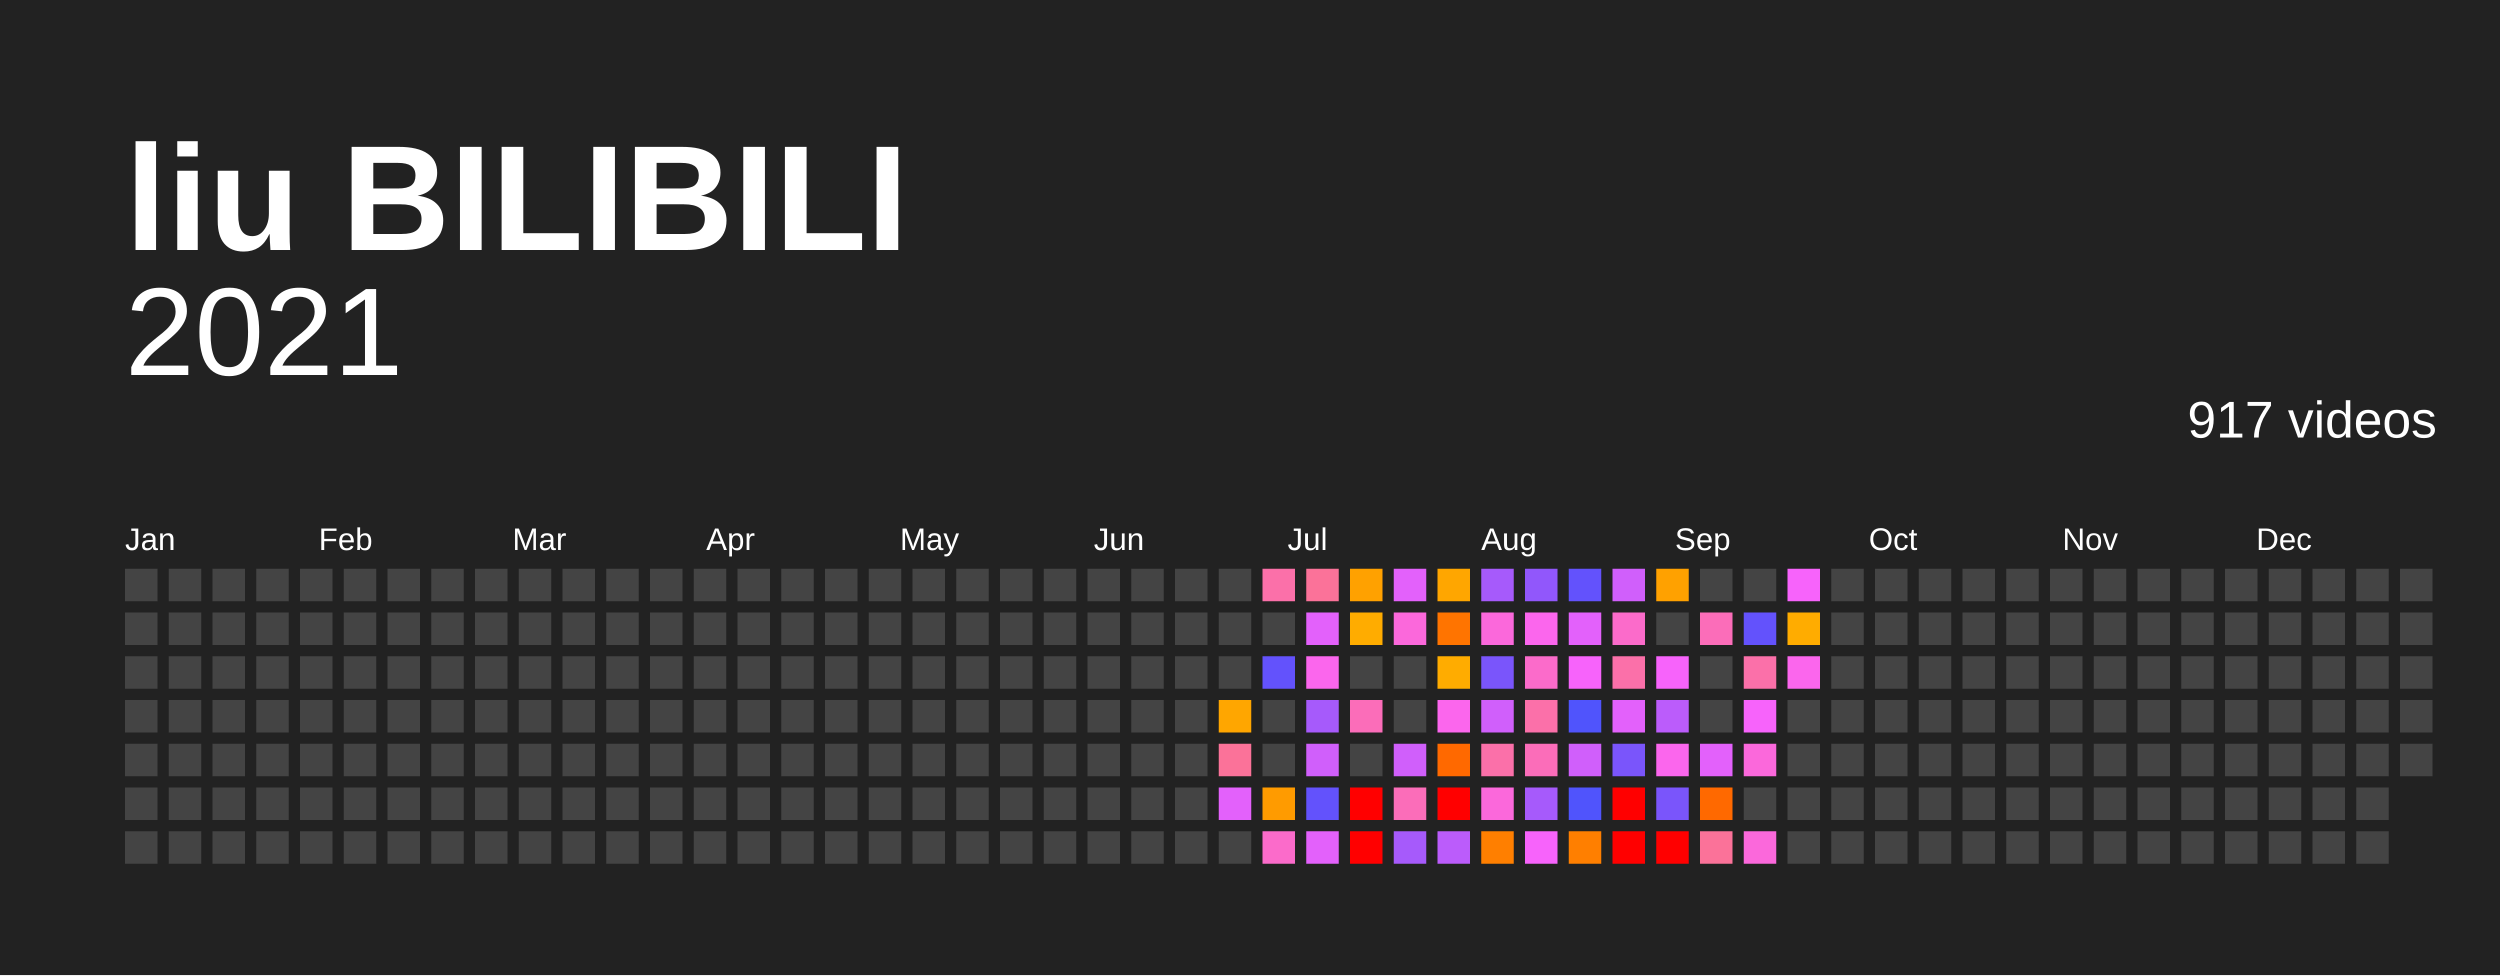
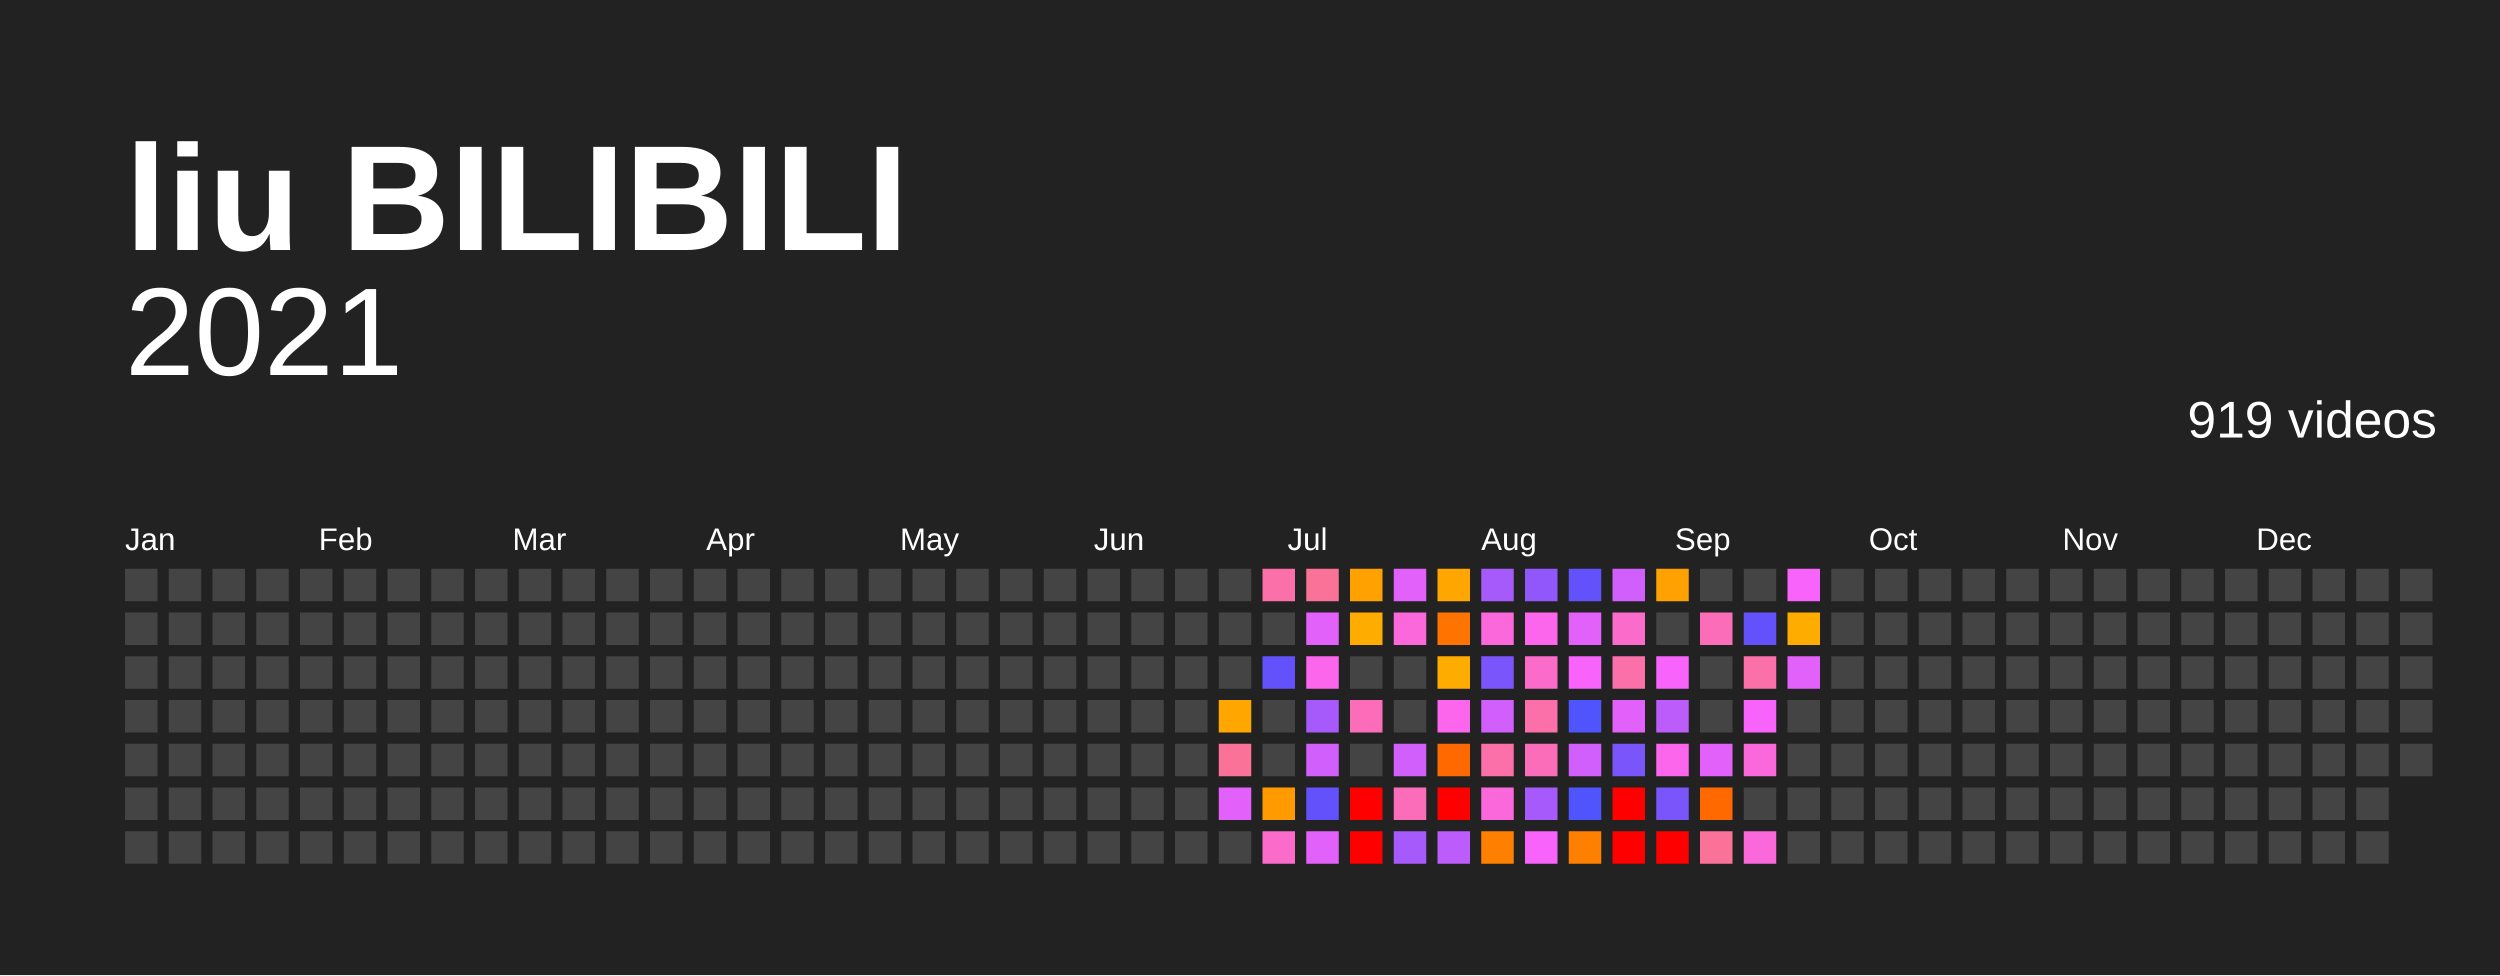
<svg xmlns="http://www.w3.org/2000/svg" baseProfile="full" height="78mm" version="1.1" viewBox="0,0,200,78" width="200mm">
  <defs />
  <rect fill="#222222" height="78" width="200" x="0" y="0" />
  <text fill="#FFFFFF" style="font-size:12px; font-family:Arial; font-weight:bold;" x="10" y="20">liu BILIBILI</text>
  <text alignment-baseline="hanging" fill="#FFFFFF" style="font-size:10.0px; font-family:Arial;" x="10" y="30">2021</text>
-   <text alignment-baseline="hanging" fill="#FFFFFF" style="font-size:4.125px; font-family:Arial;" x="175" y="35">917 videos</text>
+   <text alignment-baseline="hanging" fill="#FFFFFF" style="font-size:4.125px; font-family:Arial;" x="175" y="35">919 videos</text>
  <text fill="#FFFFFF" style="font-size:2.5px; font-family:Arial" x="10.0" y="44">Jan</text>
  <text fill="#FFFFFF" style="font-size:2.5px; font-family:Arial" x="25.5" y="44">Feb</text>
  <text fill="#FFFFFF" style="font-size:2.5px; font-family:Arial" x="41.0" y="44">Mar</text>
  <text fill="#FFFFFF" style="font-size:2.5px; font-family:Arial" x="56.5" y="44">Apr</text>
  <text fill="#FFFFFF" style="font-size:2.5px; font-family:Arial" x="72.0" y="44">May</text>
  <text fill="#FFFFFF" style="font-size:2.5px; font-family:Arial" x="87.5" y="44">Jun</text>
  <text fill="#FFFFFF" style="font-size:2.5px; font-family:Arial" x="103.0" y="44">Jul</text>
  <text fill="#FFFFFF" style="font-size:2.5px; font-family:Arial" x="118.5" y="44">Aug</text>
  <text fill="#FFFFFF" style="font-size:2.5px; font-family:Arial" x="134.0" y="44">Sep</text>
  <text fill="#FFFFFF" style="font-size:2.5px; font-family:Arial" x="149.5" y="44">Oct</text>
  <text fill="#FFFFFF" style="font-size:2.5px; font-family:Arial" x="165.0" y="44">Nov</text>
  <text fill="#FFFFFF" style="font-size:2.5px; font-family:Arial" x="180.5" y="44">Dec</text>
  <rect fill="#444444" height="2.6" width="2.6" x="10.0" y="45.5" />
  <rect fill="#444444" height="2.6" width="2.6" x="10.0" y="49.0" />
  <rect fill="#444444" height="2.6" width="2.6" x="10.0" y="52.5" />
  <rect fill="#444444" height="2.6" width="2.6" x="10.0" y="56.0" />
  <rect fill="#444444" height="2.6" width="2.6" x="10.0" y="59.5" />
  <rect fill="#444444" height="2.6" width="2.6" x="10.0" y="63.0" />
  <rect fill="#444444" height="2.6" width="2.6" x="10.0" y="66.5" />
  <rect fill="#444444" height="2.6" width="2.6" x="13.5" y="45.5" />
  <rect fill="#444444" height="2.6" width="2.6" x="13.5" y="49.0" />
  <rect fill="#444444" height="2.6" width="2.6" x="13.5" y="52.5" />
  <rect fill="#444444" height="2.6" width="2.6" x="13.5" y="56.0" />
  <rect fill="#444444" height="2.6" width="2.6" x="13.5" y="59.5" />
  <rect fill="#444444" height="2.6" width="2.6" x="13.5" y="63.0" />
  <rect fill="#444444" height="2.6" width="2.6" x="13.5" y="66.5" />
  <rect fill="#444444" height="2.6" width="2.6" x="17.0" y="45.5" />
  <rect fill="#444444" height="2.6" width="2.6" x="17.0" y="49.0" />
  <rect fill="#444444" height="2.6" width="2.6" x="17.0" y="52.5" />
  <rect fill="#444444" height="2.6" width="2.6" x="17.0" y="56.0" />
  <rect fill="#444444" height="2.6" width="2.6" x="17.0" y="59.5" />
  <rect fill="#444444" height="2.6" width="2.6" x="17.0" y="63.0" />
  <rect fill="#444444" height="2.6" width="2.6" x="17.0" y="66.5" />
  <rect fill="#444444" height="2.6" width="2.6" x="20.5" y="45.5" />
  <rect fill="#444444" height="2.6" width="2.6" x="20.5" y="49.0" />
  <rect fill="#444444" height="2.6" width="2.6" x="20.5" y="52.5" />
  <rect fill="#444444" height="2.6" width="2.6" x="20.5" y="56.0" />
  <rect fill="#444444" height="2.6" width="2.6" x="20.5" y="59.5" />
  <rect fill="#444444" height="2.6" width="2.6" x="20.5" y="63.0" />
  <rect fill="#444444" height="2.6" width="2.6" x="20.5" y="66.5" />
  <rect fill="#444444" height="2.6" width="2.6" x="24.0" y="45.5" />
  <rect fill="#444444" height="2.6" width="2.6" x="24.0" y="49.0" />
  <rect fill="#444444" height="2.6" width="2.6" x="24.0" y="52.5" />
  <rect fill="#444444" height="2.6" width="2.6" x="24.0" y="56.0" />
  <rect fill="#444444" height="2.6" width="2.6" x="24.0" y="59.5" />
  <rect fill="#444444" height="2.6" width="2.6" x="24.0" y="63.0" />
  <rect fill="#444444" height="2.6" width="2.6" x="24.0" y="66.5" />
  <rect fill="#444444" height="2.6" width="2.6" x="27.5" y="45.5" />
  <rect fill="#444444" height="2.6" width="2.6" x="27.5" y="49.0" />
  <rect fill="#444444" height="2.6" width="2.6" x="27.5" y="52.5" />
  <rect fill="#444444" height="2.6" width="2.6" x="27.5" y="56.0" />
  <rect fill="#444444" height="2.6" width="2.6" x="27.5" y="59.5" />
  <rect fill="#444444" height="2.6" width="2.6" x="27.5" y="63.0" />
  <rect fill="#444444" height="2.6" width="2.6" x="27.5" y="66.5" />
  <rect fill="#444444" height="2.6" width="2.6" x="31.0" y="45.5" />
  <rect fill="#444444" height="2.6" width="2.6" x="31.0" y="49.0" />
  <rect fill="#444444" height="2.6" width="2.6" x="31.0" y="52.5" />
  <rect fill="#444444" height="2.6" width="2.6" x="31.0" y="56.0" />
  <rect fill="#444444" height="2.6" width="2.6" x="31.0" y="59.5" />
  <rect fill="#444444" height="2.6" width="2.6" x="31.0" y="63.0" />
  <rect fill="#444444" height="2.6" width="2.6" x="31.0" y="66.5" />
  <rect fill="#444444" height="2.6" width="2.6" x="34.5" y="45.5" />
  <rect fill="#444444" height="2.6" width="2.6" x="34.5" y="49.0" />
  <rect fill="#444444" height="2.6" width="2.6" x="34.5" y="52.5" />
  <rect fill="#444444" height="2.6" width="2.6" x="34.5" y="56.0" />
  <rect fill="#444444" height="2.6" width="2.6" x="34.5" y="59.5" />
  <rect fill="#444444" height="2.6" width="2.6" x="34.5" y="63.0" />
  <rect fill="#444444" height="2.6" width="2.6" x="34.5" y="66.5" />
  <rect fill="#444444" height="2.6" width="2.6" x="38.0" y="45.5" />
  <rect fill="#444444" height="2.6" width="2.6" x="38.0" y="49.0" />
  <rect fill="#444444" height="2.6" width="2.6" x="38.0" y="52.5" />
  <rect fill="#444444" height="2.6" width="2.6" x="38.0" y="56.0" />
  <rect fill="#444444" height="2.6" width="2.6" x="38.0" y="59.5" />
  <rect fill="#444444" height="2.6" width="2.6" x="38.0" y="63.0" />
  <rect fill="#444444" height="2.6" width="2.6" x="38.0" y="66.5" />
  <rect fill="#444444" height="2.6" width="2.6" x="41.5" y="45.5" />
  <rect fill="#444444" height="2.6" width="2.6" x="41.5" y="49.0" />
  <rect fill="#444444" height="2.6" width="2.6" x="41.5" y="52.5" />
  <rect fill="#444444" height="2.6" width="2.6" x="41.5" y="56.0" />
  <rect fill="#444444" height="2.6" width="2.6" x="41.5" y="59.5" />
  <rect fill="#444444" height="2.6" width="2.6" x="41.5" y="63.0" />
  <rect fill="#444444" height="2.6" width="2.6" x="41.5" y="66.5" />
  <rect fill="#444444" height="2.6" width="2.6" x="45.0" y="45.5" />
  <rect fill="#444444" height="2.6" width="2.6" x="45.0" y="49.0" />
  <rect fill="#444444" height="2.6" width="2.6" x="45.0" y="52.5" />
  <rect fill="#444444" height="2.6" width="2.6" x="45.0" y="56.0" />
  <rect fill="#444444" height="2.6" width="2.6" x="45.0" y="59.5" />
  <rect fill="#444444" height="2.6" width="2.6" x="45.0" y="63.0" />
  <rect fill="#444444" height="2.6" width="2.6" x="45.0" y="66.5" />
  <rect fill="#444444" height="2.6" width="2.6" x="48.5" y="45.5" />
  <rect fill="#444444" height="2.6" width="2.6" x="48.5" y="49.0" />
  <rect fill="#444444" height="2.6" width="2.6" x="48.5" y="52.5" />
  <rect fill="#444444" height="2.6" width="2.6" x="48.5" y="56.0" />
  <rect fill="#444444" height="2.6" width="2.6" x="48.5" y="59.5" />
  <rect fill="#444444" height="2.6" width="2.6" x="48.5" y="63.0" />
  <rect fill="#444444" height="2.6" width="2.6" x="48.5" y="66.5" />
  <rect fill="#444444" height="2.6" width="2.6" x="52.0" y="45.5" />
  <rect fill="#444444" height="2.6" width="2.6" x="52.0" y="49.0" />
  <rect fill="#444444" height="2.6" width="2.6" x="52.0" y="52.5" />
  <rect fill="#444444" height="2.6" width="2.6" x="52.0" y="56.0" />
  <rect fill="#444444" height="2.6" width="2.6" x="52.0" y="59.5" />
  <rect fill="#444444" height="2.6" width="2.6" x="52.0" y="63.0" />
  <rect fill="#444444" height="2.6" width="2.6" x="52.0" y="66.5" />
  <rect fill="#444444" height="2.6" width="2.6" x="55.5" y="45.5" />
  <rect fill="#444444" height="2.6" width="2.6" x="55.5" y="49.0" />
  <rect fill="#444444" height="2.6" width="2.6" x="55.5" y="52.5" />
  <rect fill="#444444" height="2.6" width="2.6" x="55.5" y="56.0" />
  <rect fill="#444444" height="2.6" width="2.6" x="55.5" y="59.5" />
  <rect fill="#444444" height="2.6" width="2.6" x="55.5" y="63.0" />
  <rect fill="#444444" height="2.6" width="2.6" x="55.5" y="66.5" />
  <rect fill="#444444" height="2.6" width="2.6" x="59.0" y="45.5" />
  <rect fill="#444444" height="2.6" width="2.6" x="59.0" y="49.0" />
  <rect fill="#444444" height="2.6" width="2.6" x="59.0" y="52.5" />
  <rect fill="#444444" height="2.6" width="2.6" x="59.0" y="56.0" />
  <rect fill="#444444" height="2.6" width="2.6" x="59.0" y="59.5" />
  <rect fill="#444444" height="2.6" width="2.6" x="59.0" y="63.0" />
  <rect fill="#444444" height="2.6" width="2.6" x="59.0" y="66.5" />
  <rect fill="#444444" height="2.6" width="2.6" x="62.5" y="45.5" />
  <rect fill="#444444" height="2.6" width="2.6" x="62.5" y="49.0" />
  <rect fill="#444444" height="2.6" width="2.6" x="62.5" y="52.5" />
  <rect fill="#444444" height="2.6" width="2.6" x="62.5" y="56.0" />
  <rect fill="#444444" height="2.6" width="2.6" x="62.5" y="59.5" />
  <rect fill="#444444" height="2.6" width="2.6" x="62.5" y="63.0" />
  <rect fill="#444444" height="2.6" width="2.6" x="62.5" y="66.5" />
  <rect fill="#444444" height="2.6" width="2.6" x="66.0" y="45.5" />
  <rect fill="#444444" height="2.6" width="2.6" x="66.0" y="49.0" />
  <rect fill="#444444" height="2.6" width="2.6" x="66.0" y="52.5" />
  <rect fill="#444444" height="2.6" width="2.6" x="66.0" y="56.0" />
  <rect fill="#444444" height="2.6" width="2.6" x="66.0" y="59.5" />
  <rect fill="#444444" height="2.6" width="2.6" x="66.0" y="63.0" />
  <rect fill="#444444" height="2.6" width="2.6" x="66.0" y="66.5" />
  <rect fill="#444444" height="2.6" width="2.6" x="69.5" y="45.5" />
  <rect fill="#444444" height="2.6" width="2.6" x="69.5" y="49.0" />
  <rect fill="#444444" height="2.6" width="2.6" x="69.5" y="52.5" />
  <rect fill="#444444" height="2.6" width="2.6" x="69.5" y="56.0" />
  <rect fill="#444444" height="2.6" width="2.6" x="69.5" y="59.5" />
  <rect fill="#444444" height="2.6" width="2.6" x="69.5" y="63.0" />
  <rect fill="#444444" height="2.6" width="2.6" x="69.5" y="66.5" />
  <rect fill="#444444" height="2.6" width="2.6" x="73.0" y="45.5" />
  <rect fill="#444444" height="2.6" width="2.6" x="73.0" y="49.0" />
  <rect fill="#444444" height="2.6" width="2.6" x="73.0" y="52.5" />
  <rect fill="#444444" height="2.6" width="2.6" x="73.0" y="56.0" />
  <rect fill="#444444" height="2.6" width="2.6" x="73.0" y="59.5" />
  <rect fill="#444444" height="2.6" width="2.6" x="73.0" y="63.0" />
  <rect fill="#444444" height="2.6" width="2.6" x="73.0" y="66.5" />
  <rect fill="#444444" height="2.6" width="2.6" x="76.5" y="45.5" />
  <rect fill="#444444" height="2.6" width="2.6" x="76.5" y="49.0" />
  <rect fill="#444444" height="2.6" width="2.6" x="76.5" y="52.5" />
  <rect fill="#444444" height="2.6" width="2.6" x="76.5" y="56.0" />
  <rect fill="#444444" height="2.6" width="2.6" x="76.5" y="59.5" />
  <rect fill="#444444" height="2.6" width="2.6" x="76.5" y="63.0" />
  <rect fill="#444444" height="2.6" width="2.6" x="76.5" y="66.5" />
  <rect fill="#444444" height="2.6" width="2.6" x="80.0" y="45.5" />
  <rect fill="#444444" height="2.6" width="2.6" x="80.0" y="49.0" />
  <rect fill="#444444" height="2.6" width="2.6" x="80.0" y="52.5" />
  <rect fill="#444444" height="2.6" width="2.6" x="80.0" y="56.0" />
  <rect fill="#444444" height="2.6" width="2.6" x="80.0" y="59.5" />
  <rect fill="#444444" height="2.6" width="2.6" x="80.0" y="63.0" />
  <rect fill="#444444" height="2.6" width="2.6" x="80.0" y="66.5" />
  <rect fill="#444444" height="2.6" width="2.6" x="83.5" y="45.5" />
  <rect fill="#444444" height="2.6" width="2.6" x="83.5" y="49.0" />
  <rect fill="#444444" height="2.6" width="2.6" x="83.5" y="52.5" />
  <rect fill="#444444" height="2.6" width="2.6" x="83.5" y="56.0" />
  <rect fill="#444444" height="2.6" width="2.6" x="83.5" y="59.5" />
  <rect fill="#444444" height="2.6" width="2.6" x="83.5" y="63.0" />
  <rect fill="#444444" height="2.6" width="2.6" x="83.5" y="66.5" />
  <rect fill="#444444" height="2.6" width="2.6" x="87.0" y="45.5" />
  <rect fill="#444444" height="2.6" width="2.6" x="87.0" y="49.0" />
  <rect fill="#444444" height="2.6" width="2.6" x="87.0" y="52.5" />
  <rect fill="#444444" height="2.6" width="2.6" x="87.0" y="56.0" />
  <rect fill="#444444" height="2.6" width="2.6" x="87.0" y="59.5" />
  <rect fill="#444444" height="2.6" width="2.6" x="87.0" y="63.0" />
  <rect fill="#444444" height="2.6" width="2.6" x="87.0" y="66.5" />
  <rect fill="#444444" height="2.6" width="2.6" x="90.5" y="45.5" />
  <rect fill="#444444" height="2.6" width="2.6" x="90.5" y="49.0" />
  <rect fill="#444444" height="2.6" width="2.6" x="90.5" y="52.5" />
  <rect fill="#444444" height="2.6" width="2.6" x="90.5" y="56.0" />
  <rect fill="#444444" height="2.6" width="2.6" x="90.5" y="59.5" />
  <rect fill="#444444" height="2.6" width="2.6" x="90.5" y="63.0" />
  <rect fill="#444444" height="2.6" width="2.6" x="90.5" y="66.5" />
  <rect fill="#444444" height="2.6" width="2.6" x="94.0" y="45.5" />
  <rect fill="#444444" height="2.6" width="2.6" x="94.0" y="49.0" />
  <rect fill="#444444" height="2.6" width="2.6" x="94.0" y="52.5" />
  <rect fill="#444444" height="2.6" width="2.6" x="94.0" y="56.0" />
  <rect fill="#444444" height="2.6" width="2.6" x="94.0" y="59.5" />
  <rect fill="#444444" height="2.6" width="2.6" x="94.0" y="63.0" />
  <rect fill="#444444" height="2.6" width="2.6" x="94.0" y="66.5" />
  <rect fill="#444444" height="2.6" width="2.6" x="97.5" y="45.5" />
  <rect fill="#444444" height="2.6" width="2.6" x="97.5" y="49.0" />
  <rect fill="#444444" height="2.6" width="2.6" x="97.5" y="52.5" />
  <rect fill="#ffa600" height="2.6" width="2.6" x="97.5" y="56.0" />
  <rect fill="#fb7299" height="2.6" width="2.6" x="97.5" y="59.5" />
  <rect fill="#e361fb" height="2.6" width="2.6" x="97.5" y="63.0" />
  <rect fill="#444444" height="2.6" width="2.6" x="97.5" y="66.5" />
  <rect fill="#fb70a9" height="2.6" width="2.6" x="101.0" y="45.5" />
  <rect fill="#444444" height="2.6" width="2.6" x="101.0" y="49.0" />
  <rect fill="#6352fc" height="2.6" width="2.6" x="101.0" y="52.5" />
  <rect fill="#444444" height="2.6" width="2.6" x="101.0" y="56.0" />
  <rect fill="#444444" height="2.6" width="2.6" x="101.0" y="59.5" />
  <rect fill="#ff9b00" height="2.6" width="2.6" x="101.0" y="63.0" />
  <rect fill="#fb6bca" height="2.6" width="2.6" x="101.0" y="66.5" />
  <rect fill="#fb7299" height="2.6" width="2.6" x="104.5" y="45.5" />
  <rect fill="#e361fb" height="2.6" width="2.6" x="104.5" y="49.0" />
  <rect fill="#fb66ed" height="2.6" width="2.6" x="104.5" y="52.5" />
  <rect fill="#a65afb" height="2.6" width="2.6" x="104.5" y="56.0" />
  <rect fill="#d05ffb" height="2.6" width="2.6" x="104.5" y="59.5" />
  <rect fill="#6352fc" height="2.6" width="2.6" x="104.5" y="63.0" />
  <rect fill="#e361fb" height="2.6" width="2.6" x="104.5" y="66.5" />
  <rect fill="#ffa100" height="2.6" width="2.6" x="108.0" y="45.5" />
  <rect fill="#ffac00" height="2.6" width="2.6" x="108.0" y="49.0" />
  <rect fill="#444444" height="2.6" width="2.6" x="108.0" y="52.5" />
  <rect fill="#fb6db9" height="2.6" width="2.6" x="108.0" y="56.0" />
  <rect fill="#444444" height="2.6" width="2.6" x="108.0" y="59.5" />
  <rect fill="red" height="2.6" width="2.6" x="108.0" y="63.0" />
  <rect fill="red" height="2.6" width="2.6" x="108.0" y="66.5" />
  <rect fill="#e361fb" height="2.6" width="2.6" x="111.5" y="45.5" />
  <rect fill="#fb68db" height="2.6" width="2.6" x="111.5" y="49.0" />
  <rect fill="#444444" height="2.6" width="2.6" x="111.5" y="52.5" />
  <rect fill="#444444" height="2.6" width="2.6" x="111.5" y="56.0" />
  <rect fill="#d05ffb" height="2.6" width="2.6" x="111.5" y="59.5" />
  <rect fill="#fb6db9" height="2.6" width="2.6" x="111.5" y="63.0" />
  <rect fill="#a65afb" height="2.6" width="2.6" x="111.5" y="66.5" />
  <rect fill="#ffa600" height="2.6" width="2.6" x="115.0" y="45.5" />
  <rect fill="#ff7400" height="2.6" width="2.6" x="115.0" y="49.0" />
  <rect fill="#ffac00" height="2.6" width="2.6" x="115.0" y="52.5" />
  <rect fill="#fb66ed" height="2.6" width="2.6" x="115.0" y="56.0" />
  <rect fill="#ff6900" height="2.6" width="2.6" x="115.0" y="59.5" />
  <rect fill="red" height="2.6" width="2.6" x="115.0" y="63.0" />
  <rect fill="#bb5cfb" height="2.6" width="2.6" x="115.0" y="66.5" />
  <rect fill="#a65afb" height="2.6" width="2.6" x="118.5" y="45.5" />
  <rect fill="#fb68db" height="2.6" width="2.6" x="118.5" y="49.0" />
  <rect fill="#7a55fb" height="2.6" width="2.6" x="118.5" y="52.5" />
  <rect fill="#d05ffb" height="2.6" width="2.6" x="118.5" y="56.0" />
  <rect fill="#fb70a9" height="2.6" width="2.6" x="118.5" y="59.5" />
  <rect fill="#fb68db" height="2.6" width="2.6" x="118.5" y="63.0" />
  <rect fill="#ff7f00" height="2.6" width="2.6" x="118.5" y="66.5" />
  <rect fill="#9157fb" height="2.6" width="2.6" x="122.0" y="45.5" />
  <rect fill="#fb66ed" height="2.6" width="2.6" x="122.0" y="49.0" />
  <rect fill="#fb6bca" height="2.6" width="2.6" x="122.0" y="52.5" />
  <rect fill="#fb70a9" height="2.6" width="2.6" x="122.0" y="56.0" />
  <rect fill="#fb6db9" height="2.6" width="2.6" x="122.0" y="59.5" />
  <rect fill="#a65afb" height="2.6" width="2.6" x="122.0" y="63.0" />
  <rect fill="#f763fb" height="2.6" width="2.6" x="122.0" y="66.5" />
  <rect fill="#6352fc" height="2.6" width="2.6" x="125.5" y="45.5" />
  <rect fill="#e361fb" height="2.6" width="2.6" x="125.5" y="49.0" />
  <rect fill="#f763fb" height="2.6" width="2.6" x="125.5" y="52.5" />
  <rect fill="#5054fc" height="2.6" width="2.6" x="125.5" y="56.0" />
  <rect fill="#d05ffb" height="2.6" width="2.6" x="125.5" y="59.5" />
  <rect fill="#5054fc" height="2.6" width="2.6" x="125.5" y="63.0" />
  <rect fill="#ff7f00" height="2.6" width="2.6" x="125.5" y="66.5" />
  <rect fill="#d05ffb" height="2.6" width="2.6" x="129.0" y="45.5" />
  <rect fill="#fb6bca" height="2.6" width="2.6" x="129.0" y="49.0" />
  <rect fill="#fb70a9" height="2.6" width="2.6" x="129.0" y="52.5" />
  <rect fill="#e361fb" height="2.6" width="2.6" x="129.0" y="56.0" />
  <rect fill="#7a55fb" height="2.6" width="2.6" x="129.0" y="59.5" />
  <rect fill="red" height="2.6" width="2.6" x="129.0" y="63.0" />
  <rect fill="red" height="2.6" width="2.6" x="129.0" y="66.5" />
  <rect fill="#ffa100" height="2.6" width="2.6" x="132.5" y="45.5" />
  <rect fill="#444444" height="2.6" width="2.6" x="132.5" y="49.0" />
  <rect fill="#f763fb" height="2.6" width="2.6" x="132.5" y="52.5" />
  <rect fill="#bb5cfb" height="2.6" width="2.6" x="132.5" y="56.0" />
  <rect fill="#fb66ed" height="2.6" width="2.6" x="132.5" y="59.5" />
  <rect fill="#7a55fb" height="2.6" width="2.6" x="132.5" y="63.0" />
  <rect fill="red" height="2.6" width="2.6" x="132.5" y="66.5" />
  <rect fill="#444444" height="2.6" width="2.6" x="136.0" y="45.5" />
  <rect fill="#fb6db9" height="2.6" width="2.6" x="136.0" y="49.0" />
  <rect fill="#444444" height="2.6" width="2.6" x="136.0" y="52.5" />
  <rect fill="#444444" height="2.6" width="2.6" x="136.0" y="56.0" />
  <rect fill="#e361fb" height="2.6" width="2.6" x="136.0" y="59.5" />
  <rect fill="#ff6900" height="2.6" width="2.6" x="136.0" y="63.0" />
  <rect fill="#fb7299" height="2.6" width="2.6" x="136.0" y="66.5" />
  <rect fill="#444444" height="2.6" width="2.6" x="139.5" y="45.5" />
  <rect fill="#6352fc" height="2.6" width="2.6" x="139.5" y="49.0" />
  <rect fill="#fb70a9" height="2.6" width="2.6" x="139.5" y="52.5" />
  <rect fill="#f763fb" height="2.6" width="2.6" x="139.5" y="56.0" />
  <rect fill="#fb68db" height="2.6" width="2.6" x="139.5" y="59.5" />
  <rect fill="#444444" height="2.6" width="2.6" x="139.5" y="63.0" />
  <rect fill="#fb68db" height="2.6" width="2.6" x="139.5" y="66.5" />
  <rect fill="#f763fb" height="2.6" width="2.6" x="143.0" y="45.5" />
  <rect fill="#ffac00" height="2.6" width="2.6" x="143.0" y="49.0" />
-   <rect fill="#fb66ed" height="2.6" width="2.6" x="143.0" y="52.5" />
+   <rect fill="#e361fb" height="2.6" width="2.6" x="143.0" y="52.5" />
  <rect fill="#444444" height="2.6" width="2.6" x="143.0" y="56.0" />
  <rect fill="#444444" height="2.6" width="2.6" x="143.0" y="59.5" />
  <rect fill="#444444" height="2.6" width="2.6" x="143.0" y="63.0" />
  <rect fill="#444444" height="2.6" width="2.6" x="143.0" y="66.5" />
  <rect fill="#444444" height="2.6" width="2.6" x="146.5" y="45.5" />
  <rect fill="#444444" height="2.6" width="2.6" x="146.5" y="49.0" />
  <rect fill="#444444" height="2.6" width="2.6" x="146.5" y="52.5" />
  <rect fill="#444444" height="2.6" width="2.6" x="146.5" y="56.0" />
  <rect fill="#444444" height="2.6" width="2.6" x="146.5" y="59.5" />
  <rect fill="#444444" height="2.6" width="2.6" x="146.5" y="63.0" />
  <rect fill="#444444" height="2.6" width="2.6" x="146.5" y="66.5" />
  <rect fill="#444444" height="2.6" width="2.6" x="150.0" y="45.5" />
  <rect fill="#444444" height="2.6" width="2.6" x="150.0" y="49.0" />
  <rect fill="#444444" height="2.6" width="2.6" x="150.0" y="52.5" />
  <rect fill="#444444" height="2.6" width="2.6" x="150.0" y="56.0" />
  <rect fill="#444444" height="2.6" width="2.6" x="150.0" y="59.5" />
  <rect fill="#444444" height="2.6" width="2.6" x="150.0" y="63.0" />
  <rect fill="#444444" height="2.6" width="2.6" x="150.0" y="66.5" />
  <rect fill="#444444" height="2.6" width="2.6" x="153.5" y="45.5" />
  <rect fill="#444444" height="2.6" width="2.6" x="153.5" y="49.0" />
  <rect fill="#444444" height="2.6" width="2.6" x="153.5" y="52.5" />
  <rect fill="#444444" height="2.6" width="2.6" x="153.5" y="56.0" />
  <rect fill="#444444" height="2.6" width="2.6" x="153.5" y="59.5" />
  <rect fill="#444444" height="2.6" width="2.6" x="153.5" y="63.0" />
  <rect fill="#444444" height="2.6" width="2.6" x="153.5" y="66.5" />
  <rect fill="#444444" height="2.6" width="2.6" x="157.0" y="45.5" />
  <rect fill="#444444" height="2.6" width="2.6" x="157.0" y="49.0" />
  <rect fill="#444444" height="2.6" width="2.6" x="157.0" y="52.5" />
  <rect fill="#444444" height="2.6" width="2.6" x="157.0" y="56.0" />
  <rect fill="#444444" height="2.6" width="2.6" x="157.0" y="59.5" />
  <rect fill="#444444" height="2.6" width="2.6" x="157.0" y="63.0" />
  <rect fill="#444444" height="2.6" width="2.6" x="157.0" y="66.5" />
  <rect fill="#444444" height="2.6" width="2.6" x="160.5" y="45.5" />
  <rect fill="#444444" height="2.6" width="2.6" x="160.5" y="49.0" />
  <rect fill="#444444" height="2.6" width="2.6" x="160.5" y="52.5" />
  <rect fill="#444444" height="2.6" width="2.6" x="160.5" y="56.0" />
  <rect fill="#444444" height="2.6" width="2.6" x="160.5" y="59.5" />
  <rect fill="#444444" height="2.6" width="2.6" x="160.5" y="63.0" />
  <rect fill="#444444" height="2.6" width="2.6" x="160.5" y="66.5" />
  <rect fill="#444444" height="2.6" width="2.6" x="164.0" y="45.5" />
  <rect fill="#444444" height="2.6" width="2.6" x="164.0" y="49.0" />
  <rect fill="#444444" height="2.6" width="2.6" x="164.0" y="52.5" />
  <rect fill="#444444" height="2.6" width="2.6" x="164.0" y="56.0" />
  <rect fill="#444444" height="2.6" width="2.6" x="164.0" y="59.5" />
  <rect fill="#444444" height="2.6" width="2.6" x="164.0" y="63.0" />
  <rect fill="#444444" height="2.6" width="2.6" x="164.0" y="66.5" />
  <rect fill="#444444" height="2.6" width="2.6" x="167.5" y="45.5" />
  <rect fill="#444444" height="2.6" width="2.6" x="167.5" y="49.0" />
  <rect fill="#444444" height="2.6" width="2.6" x="167.5" y="52.5" />
  <rect fill="#444444" height="2.6" width="2.6" x="167.5" y="56.0" />
  <rect fill="#444444" height="2.6" width="2.6" x="167.5" y="59.5" />
  <rect fill="#444444" height="2.6" width="2.6" x="167.5" y="63.0" />
  <rect fill="#444444" height="2.6" width="2.6" x="167.5" y="66.5" />
  <rect fill="#444444" height="2.6" width="2.6" x="171.0" y="45.5" />
  <rect fill="#444444" height="2.6" width="2.6" x="171.0" y="49.0" />
  <rect fill="#444444" height="2.6" width="2.6" x="171.0" y="52.5" />
  <rect fill="#444444" height="2.6" width="2.6" x="171.0" y="56.0" />
  <rect fill="#444444" height="2.6" width="2.6" x="171.0" y="59.5" />
  <rect fill="#444444" height="2.6" width="2.6" x="171.0" y="63.0" />
  <rect fill="#444444" height="2.6" width="2.6" x="171.0" y="66.5" />
  <rect fill="#444444" height="2.6" width="2.6" x="174.5" y="45.5" />
  <rect fill="#444444" height="2.6" width="2.6" x="174.5" y="49.0" />
  <rect fill="#444444" height="2.6" width="2.6" x="174.5" y="52.5" />
  <rect fill="#444444" height="2.6" width="2.6" x="174.5" y="56.0" />
  <rect fill="#444444" height="2.6" width="2.6" x="174.5" y="59.5" />
  <rect fill="#444444" height="2.6" width="2.6" x="174.5" y="63.0" />
  <rect fill="#444444" height="2.6" width="2.6" x="174.5" y="66.5" />
  <rect fill="#444444" height="2.6" width="2.6" x="178.0" y="45.5" />
  <rect fill="#444444" height="2.6" width="2.6" x="178.0" y="49.0" />
  <rect fill="#444444" height="2.6" width="2.6" x="178.0" y="52.5" />
  <rect fill="#444444" height="2.6" width="2.6" x="178.0" y="56.0" />
  <rect fill="#444444" height="2.6" width="2.6" x="178.0" y="59.5" />
  <rect fill="#444444" height="2.6" width="2.6" x="178.0" y="63.0" />
  <rect fill="#444444" height="2.6" width="2.6" x="178.0" y="66.5" />
  <rect fill="#444444" height="2.6" width="2.6" x="181.5" y="45.5" />
  <rect fill="#444444" height="2.6" width="2.6" x="181.5" y="49.0" />
  <rect fill="#444444" height="2.6" width="2.6" x="181.5" y="52.5" />
  <rect fill="#444444" height="2.6" width="2.6" x="181.5" y="56.0" />
  <rect fill="#444444" height="2.6" width="2.6" x="181.5" y="59.5" />
  <rect fill="#444444" height="2.6" width="2.6" x="181.5" y="63.0" />
  <rect fill="#444444" height="2.6" width="2.6" x="181.5" y="66.5" />
  <rect fill="#444444" height="2.6" width="2.6" x="185.0" y="45.5" />
  <rect fill="#444444" height="2.6" width="2.6" x="185.0" y="49.0" />
  <rect fill="#444444" height="2.6" width="2.6" x="185.0" y="52.5" />
  <rect fill="#444444" height="2.6" width="2.6" x="185.0" y="56.0" />
  <rect fill="#444444" height="2.6" width="2.6" x="185.0" y="59.5" />
  <rect fill="#444444" height="2.6" width="2.6" x="185.0" y="63.0" />
  <rect fill="#444444" height="2.6" width="2.6" x="185.0" y="66.5" />
  <rect fill="#444444" height="2.6" width="2.6" x="188.5" y="45.5" />
  <rect fill="#444444" height="2.6" width="2.6" x="188.5" y="49.0" />
  <rect fill="#444444" height="2.6" width="2.6" x="188.5" y="52.5" />
  <rect fill="#444444" height="2.6" width="2.6" x="188.5" y="56.0" />
  <rect fill="#444444" height="2.6" width="2.6" x="188.5" y="59.5" />
  <rect fill="#444444" height="2.6" width="2.6" x="188.5" y="63.0" />
  <rect fill="#444444" height="2.6" width="2.6" x="188.5" y="66.5" />
  <rect fill="#444444" height="2.6" width="2.6" x="192.0" y="45.5" />
  <rect fill="#444444" height="2.6" width="2.6" x="192.0" y="49.0" />
  <rect fill="#444444" height="2.6" width="2.6" x="192.0" y="52.5" />
  <rect fill="#444444" height="2.6" width="2.6" x="192.0" y="56.0" />
  <rect fill="#444444" height="2.6" width="2.6" x="192.0" y="59.5" />
</svg>
